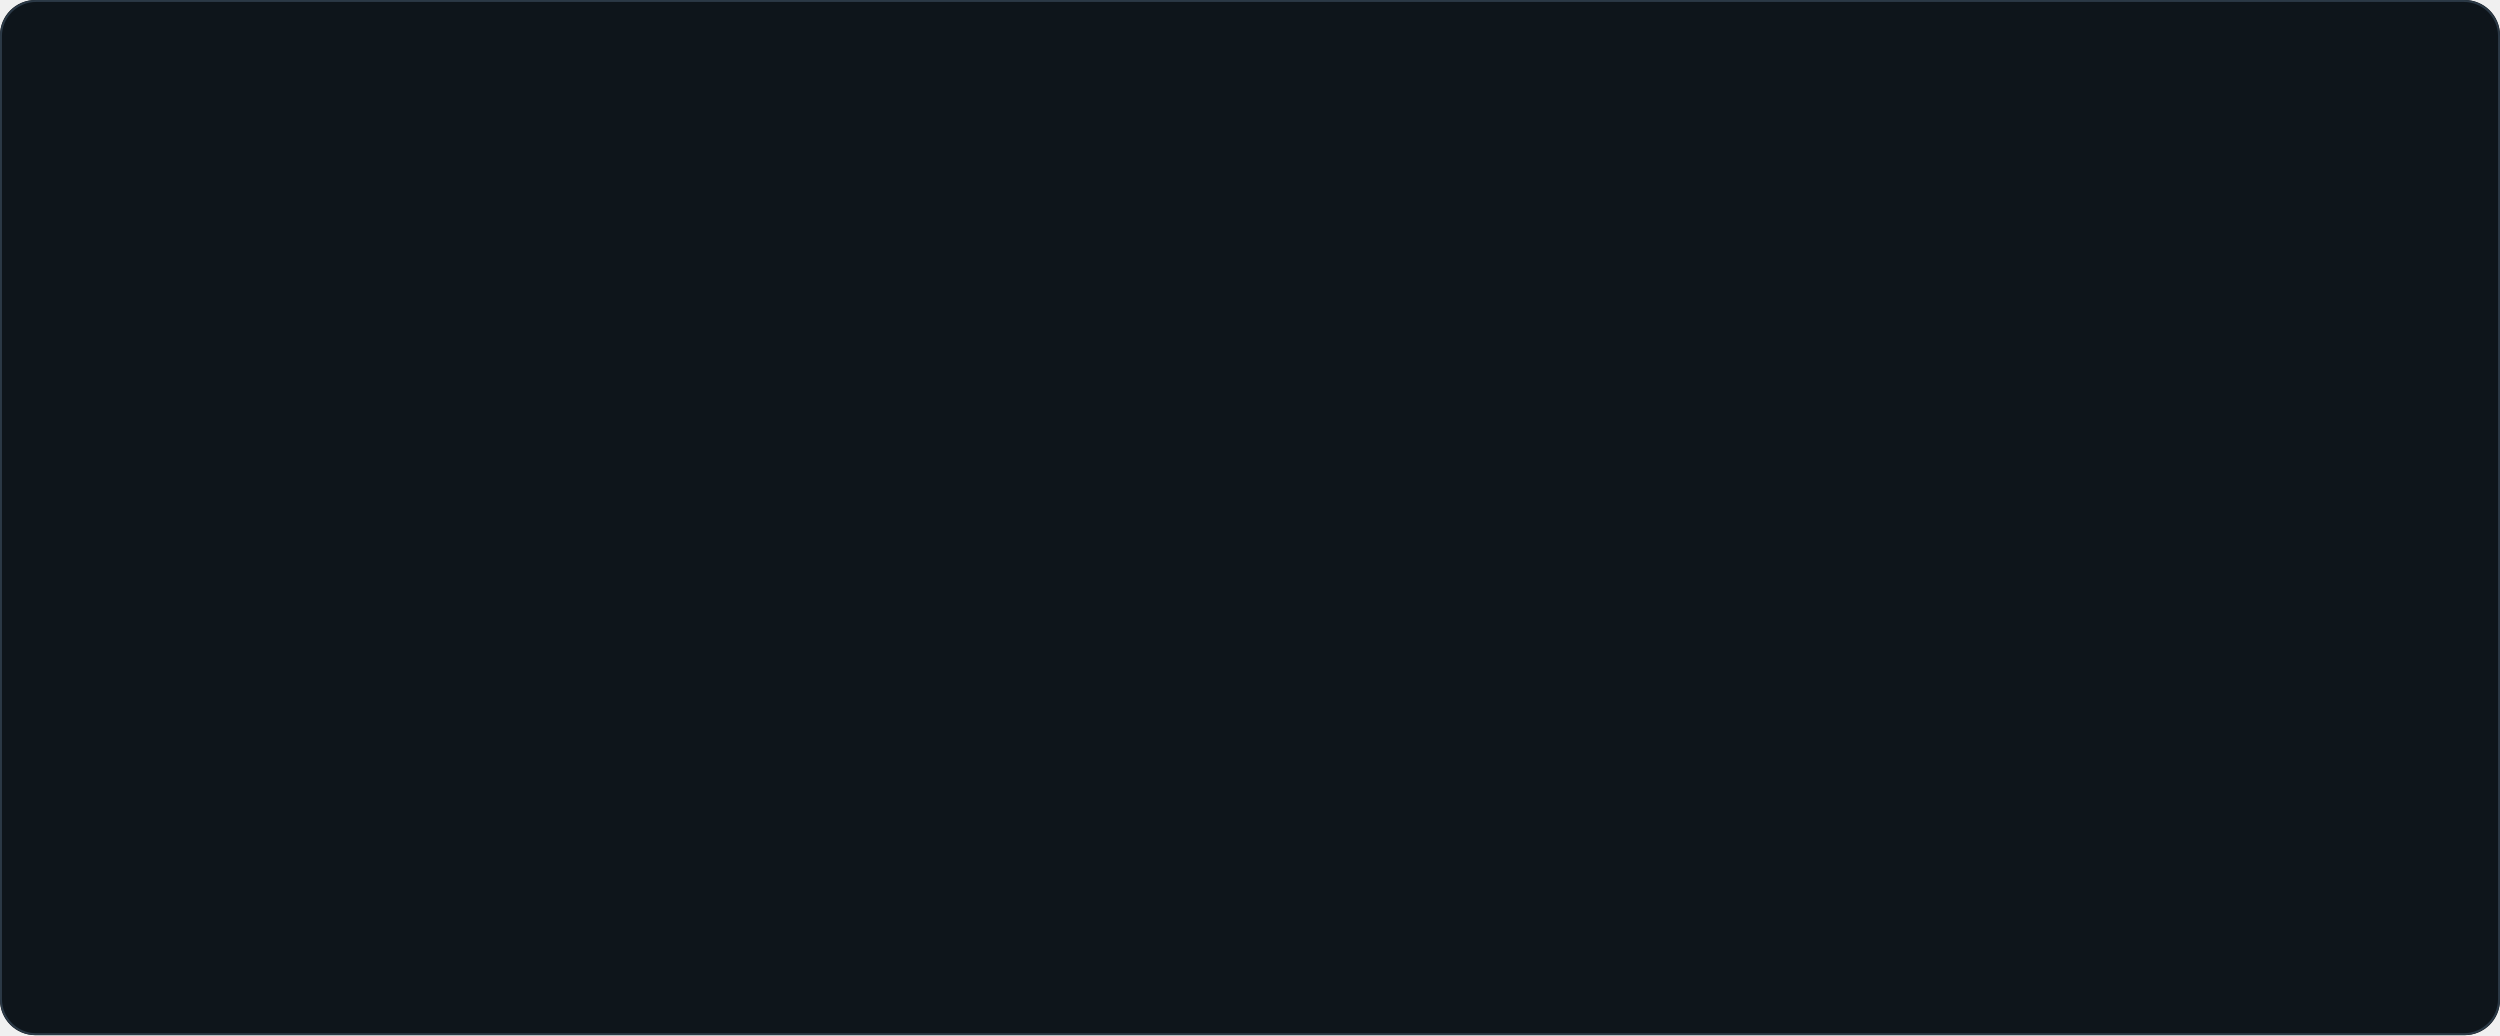
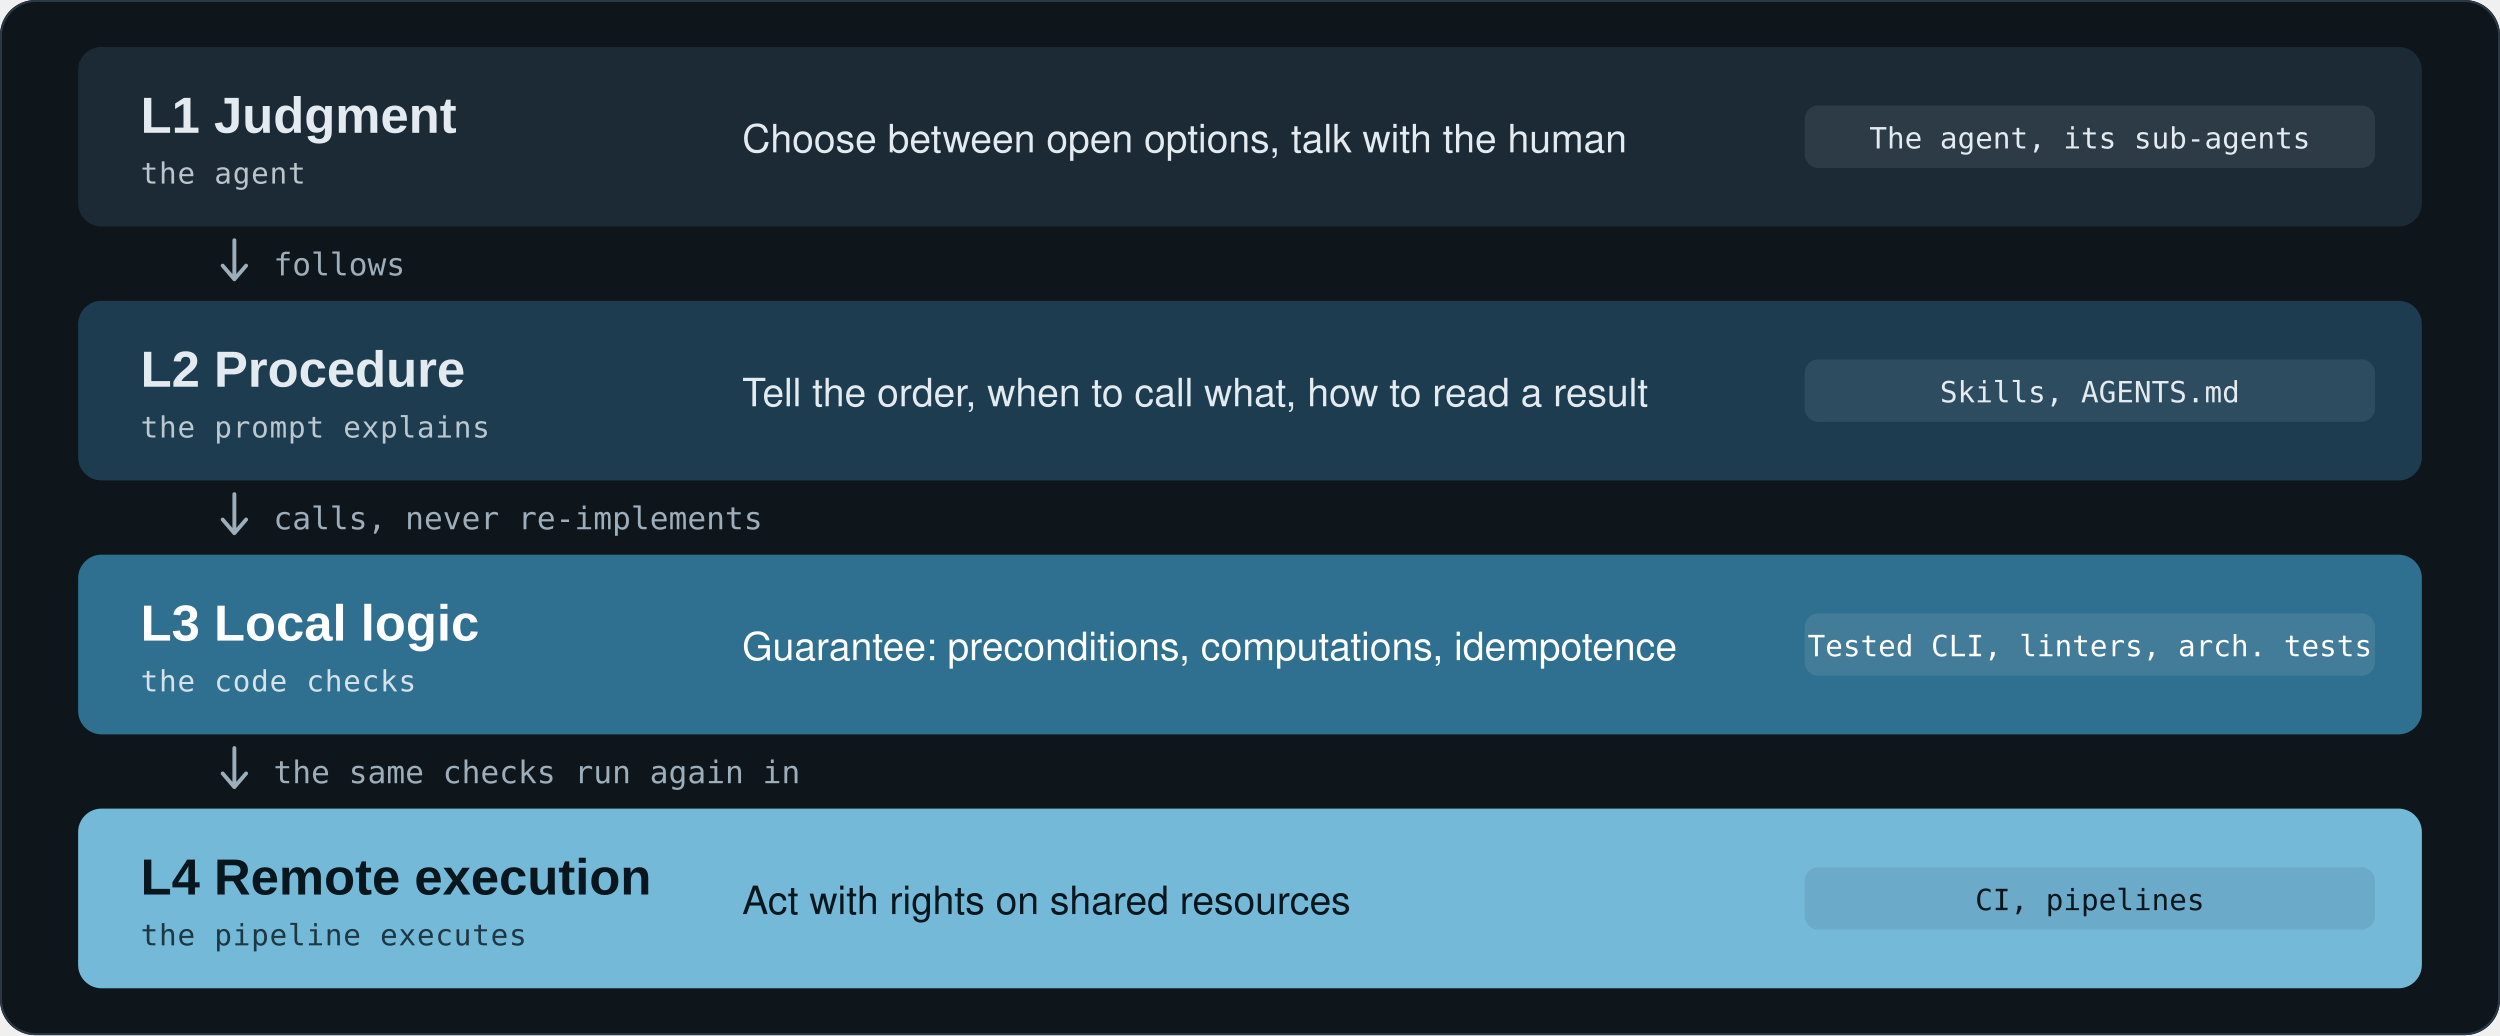
<svg xmlns="http://www.w3.org/2000/svg" width="1280" height="530" viewBox="0 0 1280 530" role="img" aria-labelledby="t d">
  <style>
  @media (prefers-reduced-motion: reduce) { * { animation: none !important; } }
-   .rise { opacity: 0; animation: rise .7s cubic-bezier(.16,1,.3,1) forwards; }
+   .rise { animation: rise .7s cubic-bezier(.16,1,.3,1) backwards; }
  @keyframes rise { from { opacity: 0; transform: translateY(10px); } to { opacity: 1; transform: none; } }
</style>
  <rect width="1280" height="530" rx="18" fill="#0e151b" />
  <rect x=".5" y=".5" width="1279" height="529" rx="18" fill="none" stroke="#2b3946" />
  <g class="rise" style="animation-delay:0.10s">
    <rect x="40" y="24" width="1200" height="92" rx="12" fill="#1b2a35" />
    <text x="72" y="68" font-family="'IBM Plex Sans Condensed', 'IBM Plex Sans', -apple-system, 'Segoe UI', 'Helvetica Neue', Arial, sans-serif" font-size="26" font-weight="600" fill="#e3eaf0" text-anchor="start">L1 Judgment</text>
-     <text x="72" y="92" font-family="'IBM Plex Mono', ui-monospace, SFMono-Regular, Menlo, Consolas, monospace" font-size="13" font-weight="400" fill="#e3eaf0" text-anchor="start" opacity=".8" letter-spacing=".4">the agent</text>
-     <text x="380" y="78" font-family="'IBM Plex Sans', -apple-system, 'Segoe UI', Helvetica, Arial, sans-serif" font-size="19" font-weight="400" fill="#e3eaf0" text-anchor="start">Choose between open options, talk with the human</text>
+     <text x="72" y="94" font-family="'IBM Plex Mono', ui-monospace, SFMono-Regular, Menlo, Consolas, monospace" font-size="15" font-weight="400" fill="#e3eaf0" text-anchor="start" opacity=".8" letter-spacing=".4">the agent</text>
+     <text x="380" y="78" font-family="'IBM Plex Sans', -apple-system, 'Segoe UI', Helvetica, Arial, sans-serif" font-size="20" font-weight="400" fill="#e3eaf0" text-anchor="start">Choose between open options, talk with the human</text>
    <rect x="924" y="54" width="292" height="32" rx="7" fill="#e3eaf0" opacity=".09" />
-     <text x="1070" y="75" font-family="'IBM Plex Mono', ui-monospace, SFMono-Regular, Menlo, Consolas, monospace" font-size="14" font-weight="500" fill="#e3eaf0" text-anchor="middle">The agent, its sub-agents</text>
+     <text x="1070" y="76" font-family="'IBM Plex Mono', ui-monospace, SFMono-Regular, Menlo, Consolas, monospace" font-size="15" font-weight="500" fill="#e3eaf0" text-anchor="middle">The agent, its sub-agents</text>
  </g>
  <g class="rise" style="animation-delay:0.17s">
    <path d="M120 123.0v20m-6-7l6 7 6-7" fill="none" stroke="#9dadb9" stroke-width="2" stroke-linecap="round" stroke-linejoin="round" />
-     <text x="140" y="140.0" font-family="'IBM Plex Mono', ui-monospace, SFMono-Regular, Menlo, Consolas, monospace" font-size="14" font-weight="400" fill="#9dadb9" text-anchor="start">follows</text>
+     <text x="140" y="141.0" font-family="'IBM Plex Mono', ui-monospace, SFMono-Regular, Menlo, Consolas, monospace" font-size="16" font-weight="400" fill="#9dadb9" text-anchor="start">follows</text>
  </g>
  <g class="rise" style="animation-delay:0.25s">
    <rect x="40" y="154" width="1200" height="92" rx="12" fill="#1d3c50" />
    <text x="72" y="198" font-family="'IBM Plex Sans Condensed', 'IBM Plex Sans', -apple-system, 'Segoe UI', 'Helvetica Neue', Arial, sans-serif" font-size="26" font-weight="600" fill="#e3eaf0" text-anchor="start">L2 Procedure</text>
-     <text x="72" y="222" font-family="'IBM Plex Mono', ui-monospace, SFMono-Regular, Menlo, Consolas, monospace" font-size="13" font-weight="400" fill="#e3eaf0" text-anchor="start" opacity=".8" letter-spacing=".4">the prompt explains</text>
-     <text x="380" y="208" font-family="'IBM Plex Sans', -apple-system, 'Segoe UI', Helvetica, Arial, sans-serif" font-size="19" font-weight="400" fill="#e3eaf0" text-anchor="start">Tell the order, when to call what, how to read a result</text>
+     <text x="72" y="224" font-family="'IBM Plex Mono', ui-monospace, SFMono-Regular, Menlo, Consolas, monospace" font-size="15" font-weight="400" fill="#e3eaf0" text-anchor="start" opacity=".8" letter-spacing=".4">the prompt explains</text>
+     <text x="380" y="208" font-family="'IBM Plex Sans', -apple-system, 'Segoe UI', Helvetica, Arial, sans-serif" font-size="20" font-weight="400" fill="#e3eaf0" text-anchor="start">Tell the order, when to call what, how to read a result</text>
    <rect x="924" y="184" width="292" height="32" rx="7" fill="#e3eaf0" opacity=".09" />
-     <text x="1070" y="205" font-family="'IBM Plex Mono', ui-monospace, SFMono-Regular, Menlo, Consolas, monospace" font-size="14" font-weight="500" fill="#e3eaf0" text-anchor="middle">Skills, AGENTS.md</text>
+     <text x="1070" y="206" font-family="'IBM Plex Mono', ui-monospace, SFMono-Regular, Menlo, Consolas, monospace" font-size="15" font-weight="500" fill="#e3eaf0" text-anchor="middle">Skills, AGENTS.md</text>
  </g>
  <g class="rise" style="animation-delay:0.32s">
    <path d="M120 253.0v20m-6-7l6 7 6-7" fill="none" stroke="#9dadb9" stroke-width="2" stroke-linecap="round" stroke-linejoin="round" />
-     <text x="140" y="270.0" font-family="'IBM Plex Mono', ui-monospace, SFMono-Regular, Menlo, Consolas, monospace" font-size="14" font-weight="400" fill="#9dadb9" text-anchor="start">calls, never re-implements</text>
+     <text x="140" y="271.0" font-family="'IBM Plex Mono', ui-monospace, SFMono-Regular, Menlo, Consolas, monospace" font-size="16" font-weight="400" fill="#9dadb9" text-anchor="start">calls, never re-implements</text>
  </g>
  <g class="rise" style="animation-delay:0.40s">
    <rect x="40" y="284" width="1200" height="92" rx="12" fill="#2f6f8f" />
    <text x="72" y="328" font-family="'IBM Plex Sans Condensed', 'IBM Plex Sans', -apple-system, 'Segoe UI', 'Helvetica Neue', Arial, sans-serif" font-size="26" font-weight="600" fill="#ffffff" text-anchor="start">L3 Local logic</text>
-     <text x="72" y="352" font-family="'IBM Plex Mono', ui-monospace, SFMono-Regular, Menlo, Consolas, monospace" font-size="13" font-weight="400" fill="#ffffff" text-anchor="start" opacity=".8" letter-spacing=".4">the code checks</text>
-     <text x="380" y="338" font-family="'IBM Plex Sans', -apple-system, 'Segoe UI', Helvetica, Arial, sans-serif" font-size="19" font-weight="400" fill="#ffffff" text-anchor="start">Guarantee: preconditions, computations, idempotence</text>
+     <text x="72" y="354" font-family="'IBM Plex Mono', ui-monospace, SFMono-Regular, Menlo, Consolas, monospace" font-size="15" font-weight="400" fill="#ffffff" text-anchor="start" opacity=".8" letter-spacing=".4">the code checks</text>
+     <text x="380" y="338" font-family="'IBM Plex Sans', -apple-system, 'Segoe UI', Helvetica, Arial, sans-serif" font-size="20" font-weight="400" fill="#ffffff" text-anchor="start">Guarantee: preconditions, computations, idempotence</text>
    <rect x="924" y="314" width="292" height="32" rx="7" fill="#ffffff" opacity=".09" />
-     <text x="1070" y="335" font-family="'IBM Plex Mono', ui-monospace, SFMono-Regular, Menlo, Consolas, monospace" font-size="14" font-weight="500" fill="#ffffff" text-anchor="middle">Tested CLI, linters, arch. tests</text>
+     <text x="1070" y="336" font-family="'IBM Plex Mono', ui-monospace, SFMono-Regular, Menlo, Consolas, monospace" font-size="15" font-weight="500" fill="#ffffff" text-anchor="middle">Tested CLI, linters, arch. tests</text>
  </g>
  <g class="rise" style="animation-delay:0.47s">
    <path d="M120 383.0v20m-6-7l6 7 6-7" fill="none" stroke="#9dadb9" stroke-width="2" stroke-linecap="round" stroke-linejoin="round" />
-     <text x="140" y="400.0" font-family="'IBM Plex Mono', ui-monospace, SFMono-Regular, Menlo, Consolas, monospace" font-size="14" font-weight="400" fill="#9dadb9" text-anchor="start">the same checks run again in</text>
+     <text x="140" y="401.0" font-family="'IBM Plex Mono', ui-monospace, SFMono-Regular, Menlo, Consolas, monospace" font-size="16" font-weight="400" fill="#9dadb9" text-anchor="start">the same checks run again in</text>
  </g>
  <g class="rise" style="animation-delay:0.55s">
    <rect x="40" y="414" width="1200" height="92" rx="12" fill="#74b9d8" />
    <text x="72" y="458" font-family="'IBM Plex Sans Condensed', 'IBM Plex Sans', -apple-system, 'Segoe UI', 'Helvetica Neue', Arial, sans-serif" font-size="26" font-weight="600" fill="#08161e" text-anchor="start">L4 Remote execution</text>
-     <text x="72" y="482" font-family="'IBM Plex Mono', ui-monospace, SFMono-Regular, Menlo, Consolas, monospace" font-size="13" font-weight="400" fill="#08161e" text-anchor="start" opacity=".8" letter-spacing=".4">the pipeline executes</text>
-     <text x="380" y="468" font-family="'IBM Plex Sans', -apple-system, 'Segoe UI', Helvetica, Arial, sans-serif" font-size="19" font-weight="400" fill="#08161e" text-anchor="start">Act with rights on shared resources</text>
+     <text x="72" y="484" font-family="'IBM Plex Mono', ui-monospace, SFMono-Regular, Menlo, Consolas, monospace" font-size="15" font-weight="400" fill="#08161e" text-anchor="start" opacity=".8" letter-spacing=".4">the pipeline executes</text>
+     <text x="380" y="468" font-family="'IBM Plex Sans', -apple-system, 'Segoe UI', Helvetica, Arial, sans-serif" font-size="20" font-weight="400" fill="#08161e" text-anchor="start">Act with rights on shared resources</text>
    <rect x="924" y="444" width="292" height="32" rx="7" fill="#08161e" opacity=".09" />
-     <text x="1070" y="465" font-family="'IBM Plex Mono', ui-monospace, SFMono-Regular, Menlo, Consolas, monospace" font-size="14" font-weight="500" fill="#08161e" text-anchor="middle">CI, pipelines</text>
+     <text x="1070" y="466" font-family="'IBM Plex Mono', ui-monospace, SFMono-Regular, Menlo, Consolas, monospace" font-size="15" font-weight="500" fill="#08161e" text-anchor="middle">CI, pipelines</text>
  </g>
</svg>
